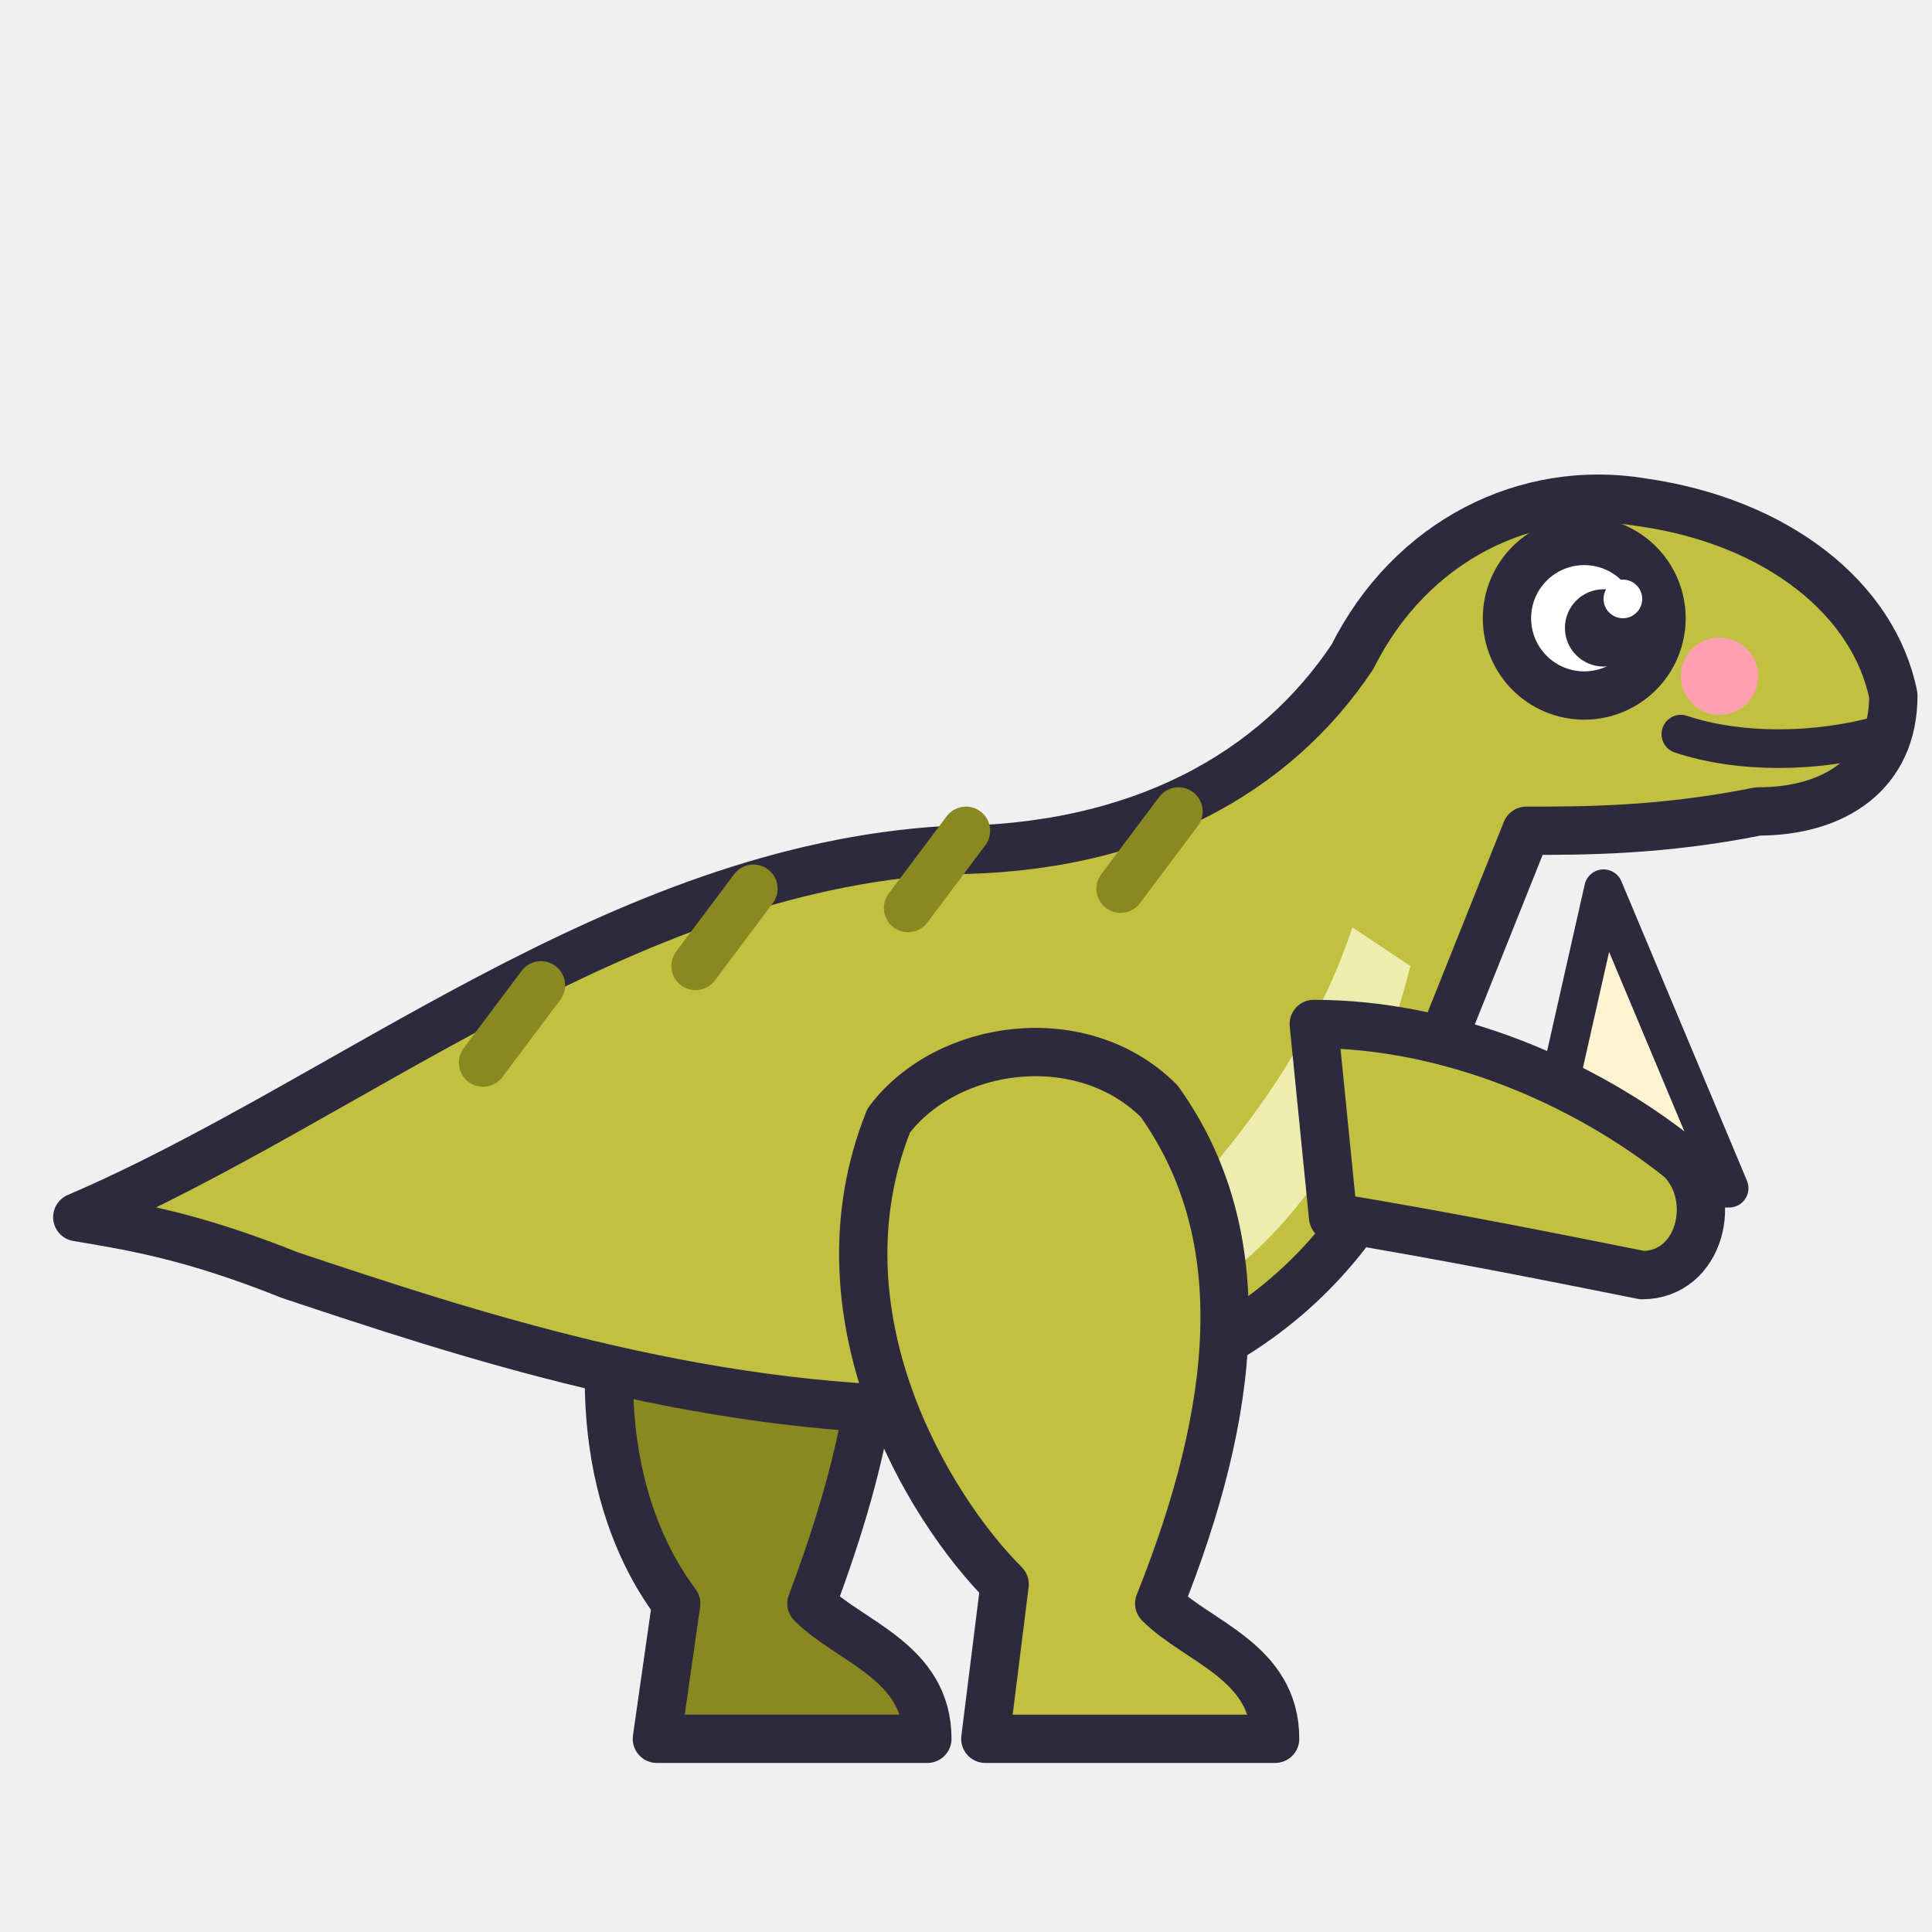
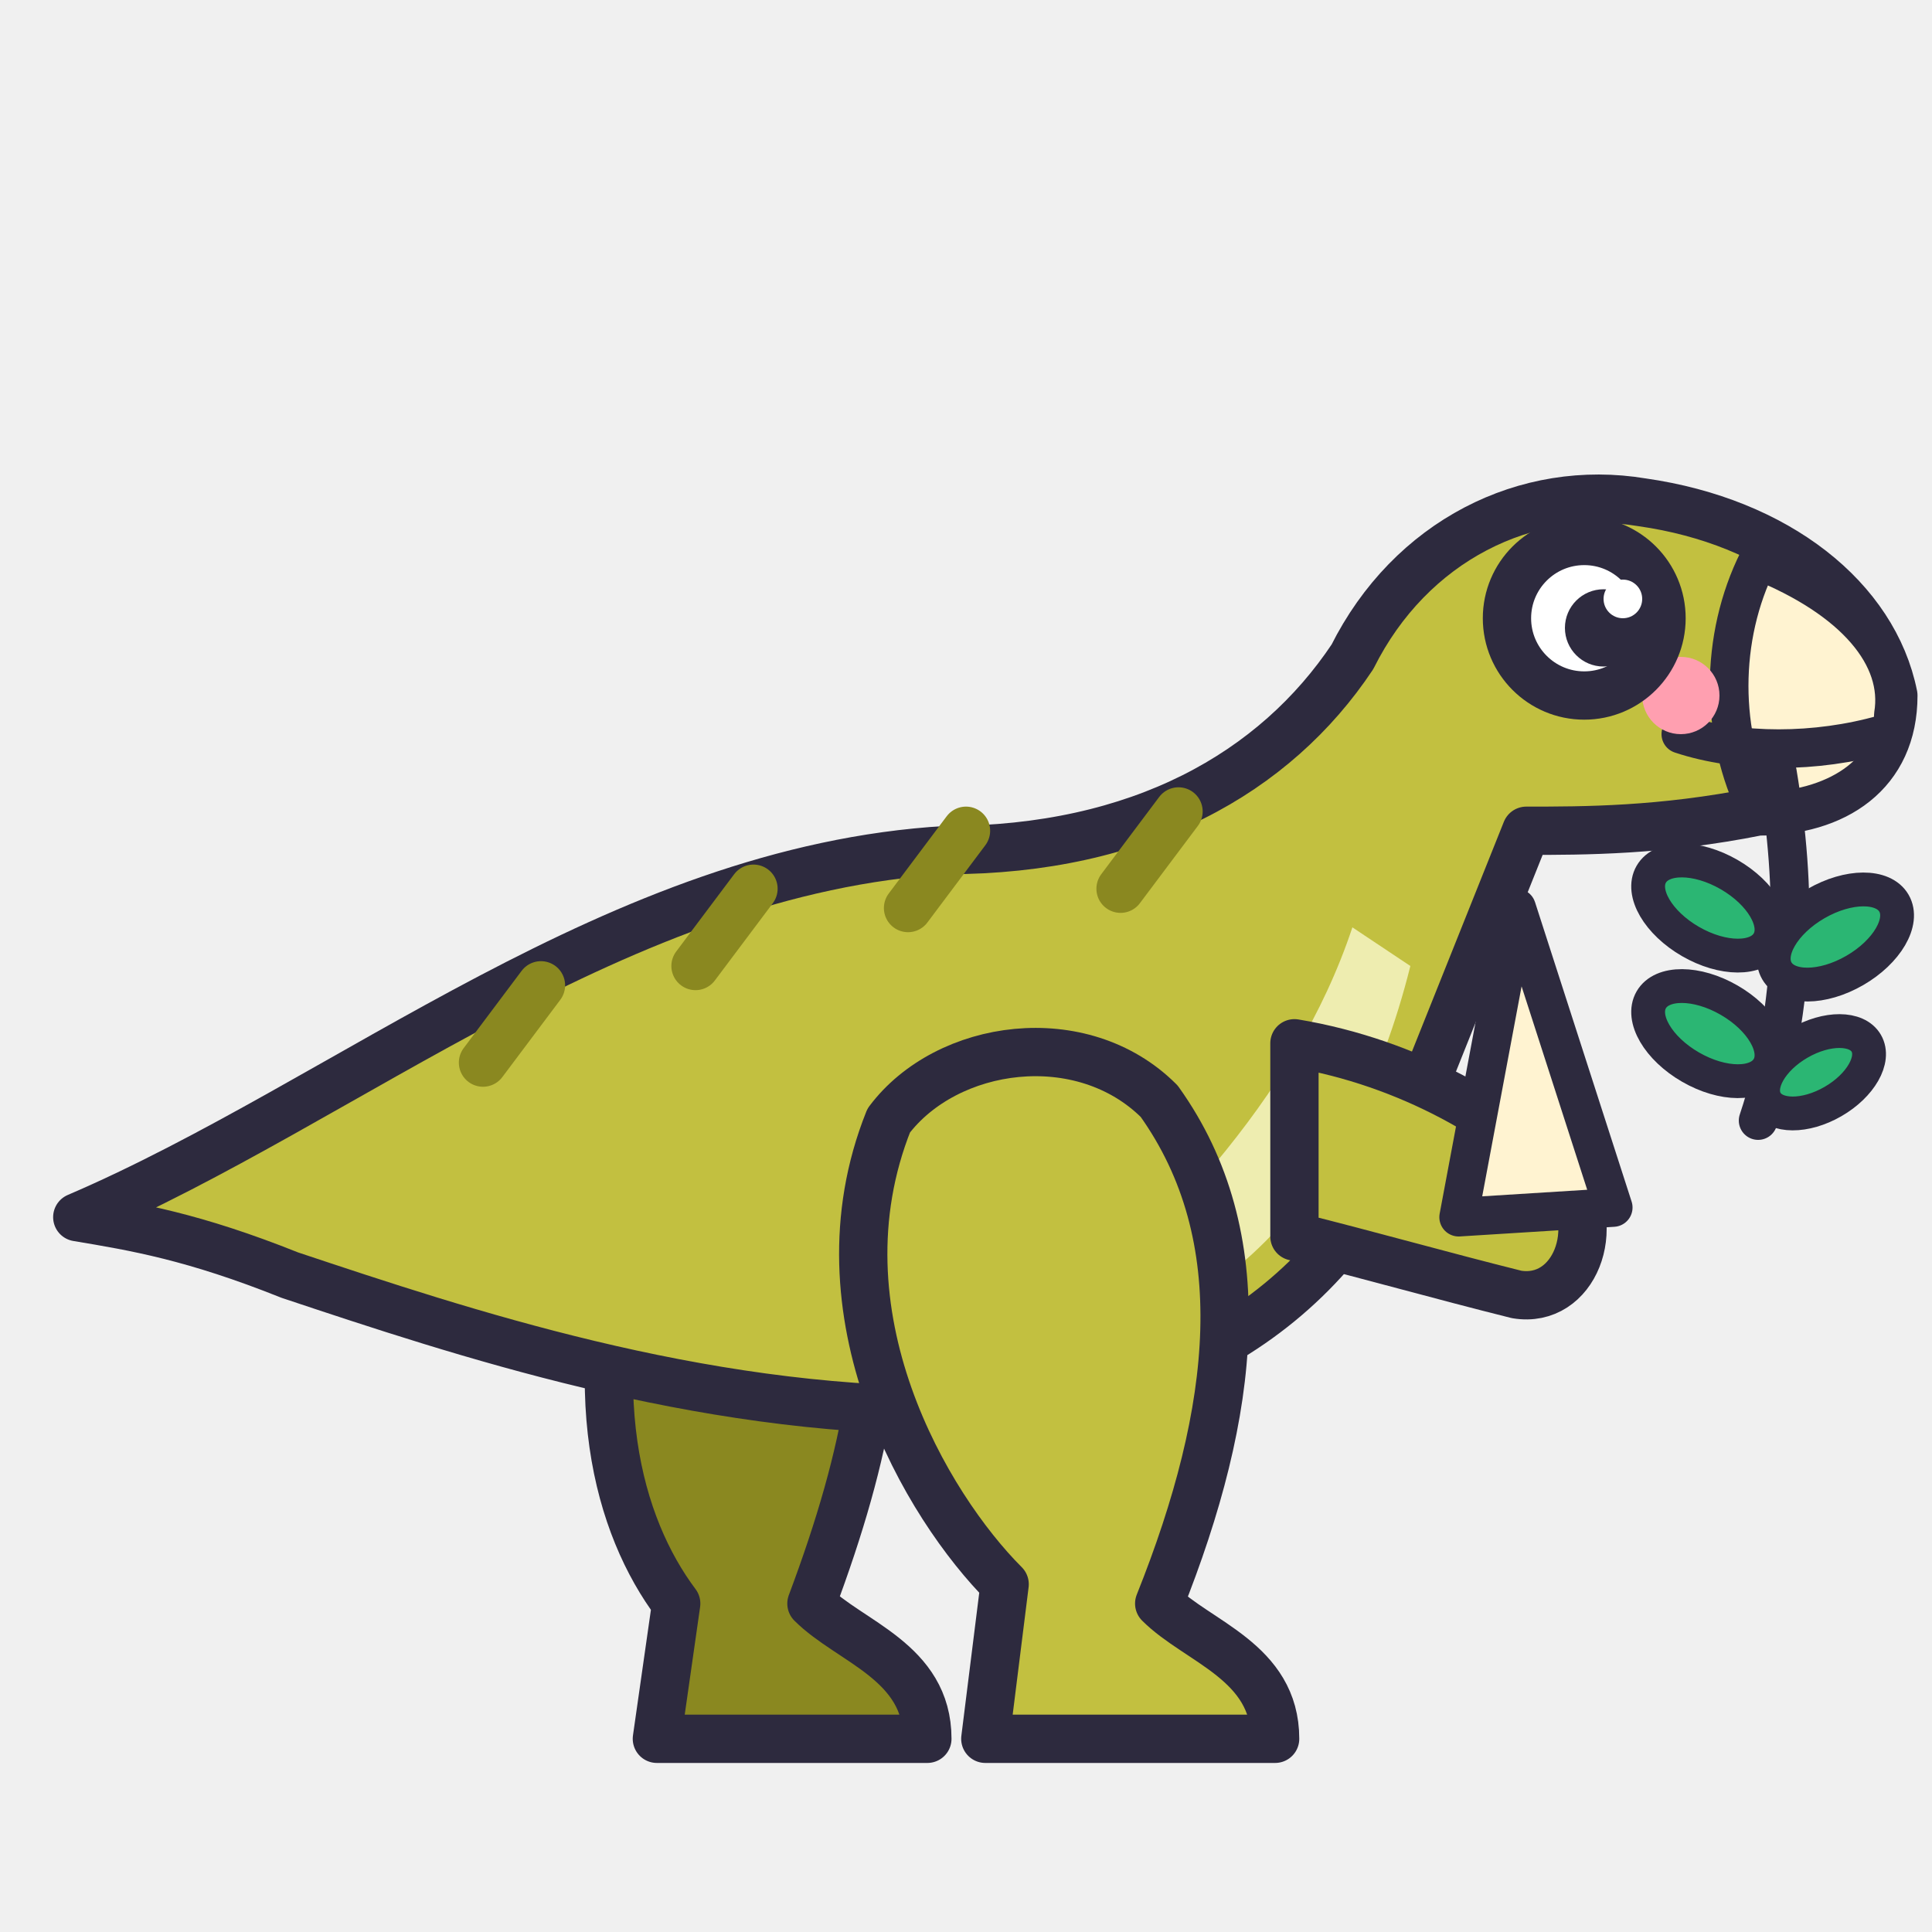
<svg xmlns="http://www.w3.org/2000/svg" viewBox="0 0 200 200">
  <g stroke="#2d2a3e" stroke-width="5" stroke-linejoin="round" stroke-linecap="round">
    <path d="M66,124 C60,144 64,158 70,166 L68,180 L96,180 C96,172 88,170 84,166 C90,150 92,138 90,126 Z" fill="#8a8820" />
    <path d="M8,126 C36,114 64,90 98,88 C118,88 132,80 140,68 C146,56 158,50 170,52 C184,54 194,62 196,72 C196,80 190,84 182,84 C172,86 164,86 158,86 C154,96 150,106 146,116 C138,136 120,146 98,146 C72,146 48,138 30,132 C20,128 14,127 8,126 Z" fill="#c2c040" />
    <path d="M146,100 C140,124 126,138 104,142 C120,128 134,114 140,96 Z" fill="#eeedb0" stroke="none" />
    <path d="M50,110 L56,102 M72,100 L78,92 M94,94 L100,86 M116,92 L122,84" fill="none" stroke="#8a8820" stroke-width="5" />
    <path d="M92,116 C84,136 96,156 104,164 L102,180 L132,180 C132,172 124,170 120,166 C128,146 130,128 120,114 C112,106 98,108 92,116 Z" fill="#c2c040" />
-     <path d="M159,123 L166,92 L179,123 Z" fill="#fff3d1" stroke-width="4" />
-     <path d="M136,106 C150,106 164,112 174,120 C178,124 176,132 170,132 C160,130 150,128 138,126 Z" fill="#c2c040" />
+     <path d="M134,108 C146,110 156,116 162,122 C166,127 163,135 157,134 C149,132 142,130 134,128 Z" fill="#c2c040" />
+     <path d="M151,126 L157,94 L167,125 Z" fill="#fff3d1" stroke-width="4" />
+     <path d="M182,58 C192,62 197,68 196,74 C196,80 190,84 182,84 C178,76 178,66 182,58 Z" fill="#fff3d1" stroke-width="4" />
    <path d="M195,76 C188,78 180,78 174,76" fill="none" stroke-width="4" />
-     <circle cx="178" cy="70" r="4" fill="#ff9fb0" stroke="none" />
+     <circle cx="174" cy="72" r="4" fill="#ff9fb0" stroke="none" />
+     <path d="M184,80 C186,92 186,104 182,116" fill="none" stroke-width="4" />
+     <g fill="#2bb673" stroke-width="3.5">
+       <ellipse rx="7" ry="4" transform="translate(177,94) rotate(30)" />
+       <ellipse rx="7" ry="4" transform="translate(190,97) rotate(-30)" />
+       <ellipse rx="7" ry="4" transform="translate(177,107) rotate(30)" />
+       <ellipse rx="6" ry="3.5" transform="translate(188,111) rotate(-30)" />
+     </g>
    <circle cx="164" cy="64" r="8" fill="#fff" />
    <circle cx="166" cy="65" r="4" fill="#2d2a3e" stroke="none" />
    <circle cx="168" cy="62" r="2" fill="#fff" stroke="none" />
  </g>
</svg>
